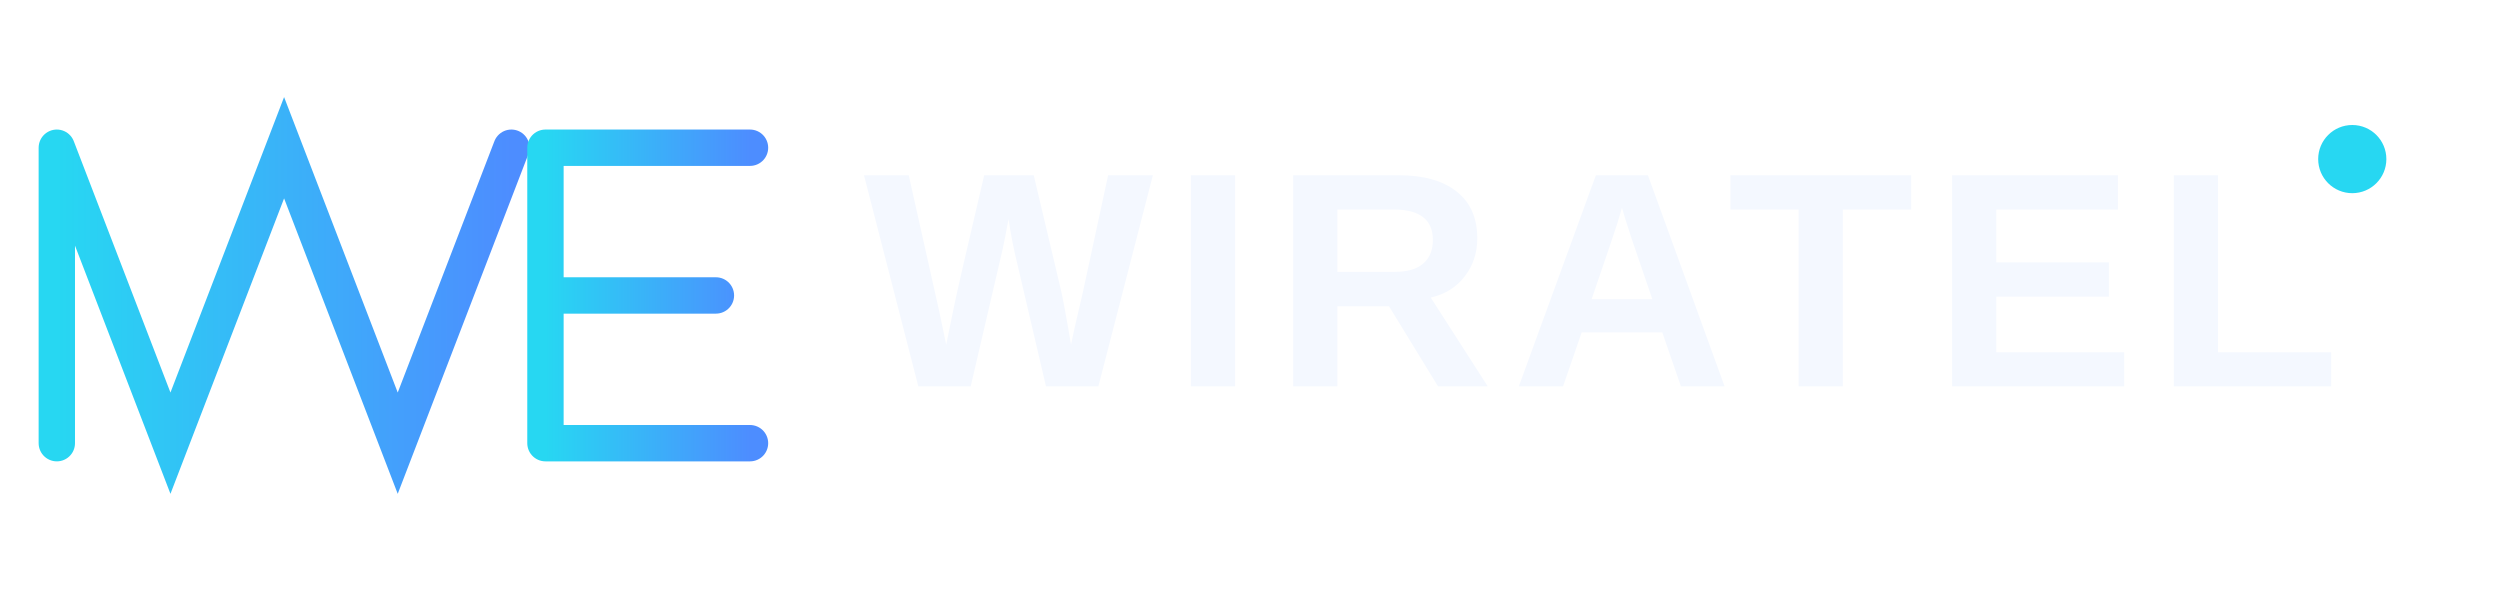
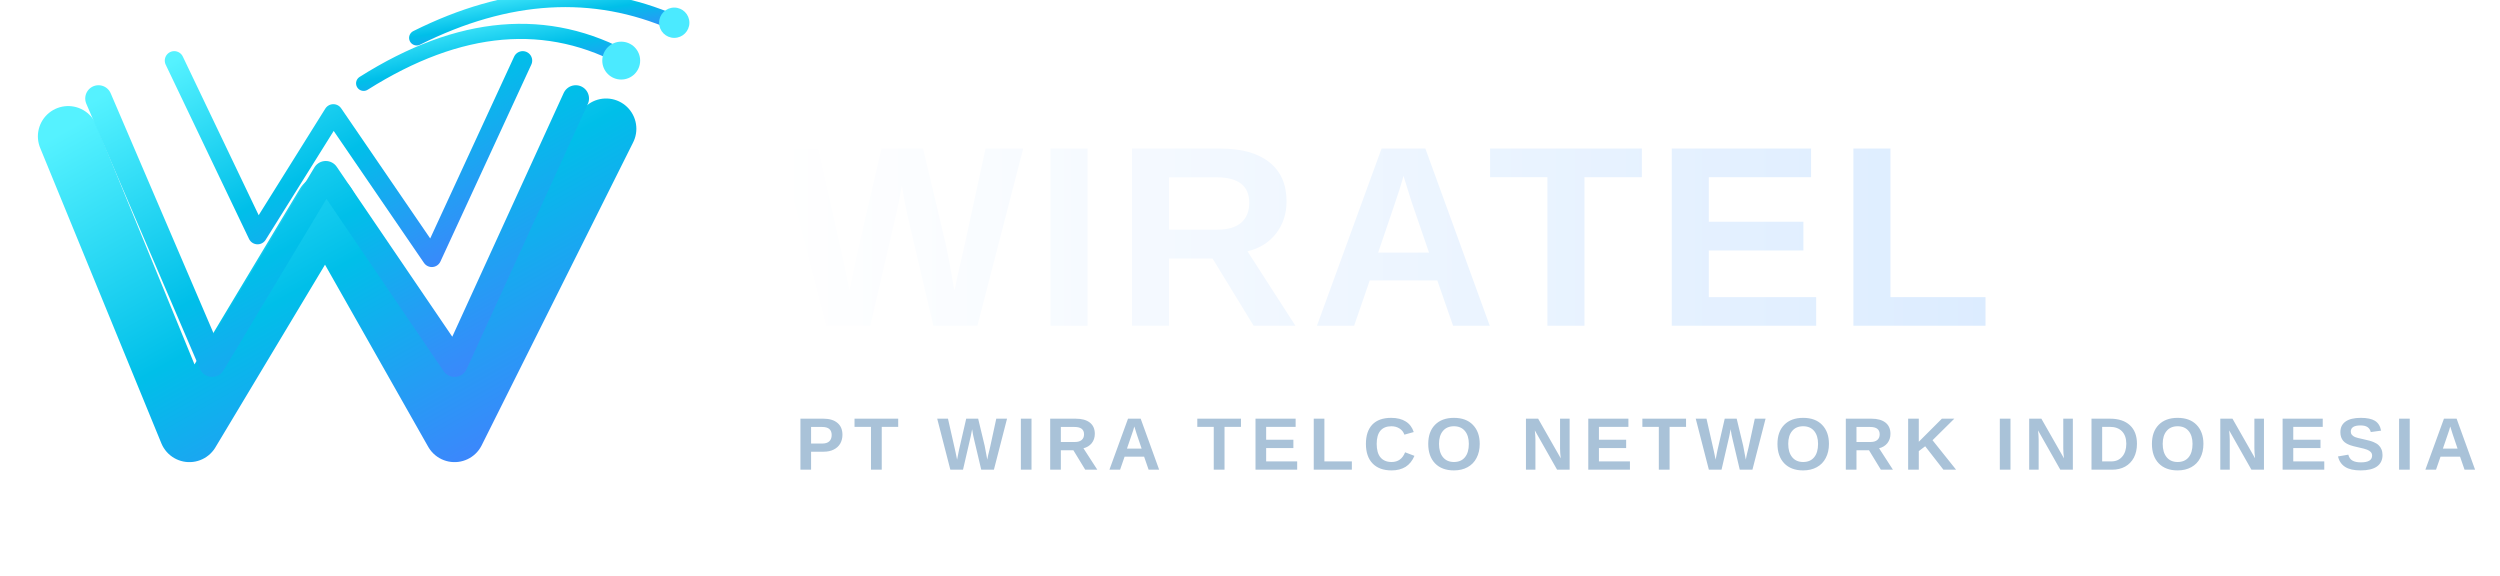
- <svg xmlns="http://www.w3.org/2000/svg" viewBox="0 0 220 52" role="img" aria-label="WIRATEL">
+ <svg xmlns="http://www.w3.org/2000/svg" viewBox="0 0 330 76" role="img" aria-label="WIRATEL — PT Wira Telco Network Indonesia">
  <defs>
-     <linearGradient id="g" x1="0" x2="1">
-       <stop stop-color="#27d7f2" />
-       <stop offset="1" stop-color="#4d8dff" />
+     <linearGradient id="mark" x1="0" y1="0" x2="1" y2="1">
+       <stop stop-color="#55f2ff" />
+       <stop offset=".48" stop-color="#00bfe9" />
+       <stop offset="1" stop-color="#477cff" />
+     </linearGradient>
+     <linearGradient id="word" x1="0" y1="0" x2="1" y2="0">
+       <stop stop-color="#ffffff" />
+       <stop offset="1" stop-color="#dcecff" />
    </linearGradient>
  </defs>
-   <g fill="none" stroke="url(#g)" stroke-width="3.2" stroke-linecap="round">
-     <path d="M5 13v26M5 13l10 26 10-26 10 26 10-26" />
-     <path d="M48 13v26M48 13h18M48 26h15M48 39h18" />
+   <g fill="none" stroke="url(#mark)" stroke-linecap="round" stroke-linejoin="round">
+     <path stroke-width="8" d="M9 18 25 57 43 27 60 57 80 17" />
+     <path stroke-width="3.5" d="M13 13 28 48 43 23 60 48 76 13" />
+     <path stroke-width="2.5" d="M23 8 34 31 44 15 57 34 69 8" />
+     <path stroke-width="2" d="M48 11Q67 -1 83 8" />
+     <path stroke-width="2" d="M55 5Q73 -4 89 3" />
  </g>
-   <text x="76" y="34" font-family="Arial,sans-serif" font-size="27" font-weight="800" letter-spacing="1.5" fill="#f4f8ff">WIRATEL</text>
-   <circle cx="207" cy="14" r="3" fill="#27d7f2" />
+   <g fill="#4beaff">
+     <circle cx="82" cy="8" r="2.5" />
+     <circle cx="89" cy="3" r="2" />
+   </g>
+   <text x="103" y="43" font-family="Manrope,Arial,sans-serif" font-size="34" font-weight="800" letter-spacing="1.3" fill="url(#word)">WIRATEL</text>
+   <text x="105" y="62" font-family="Arial,sans-serif" font-size="9.8" font-weight="700" letter-spacing="1.15" fill="#a9c2d8">PT WIRA TELCO NETWORK INDONESIA</text>
</svg>
